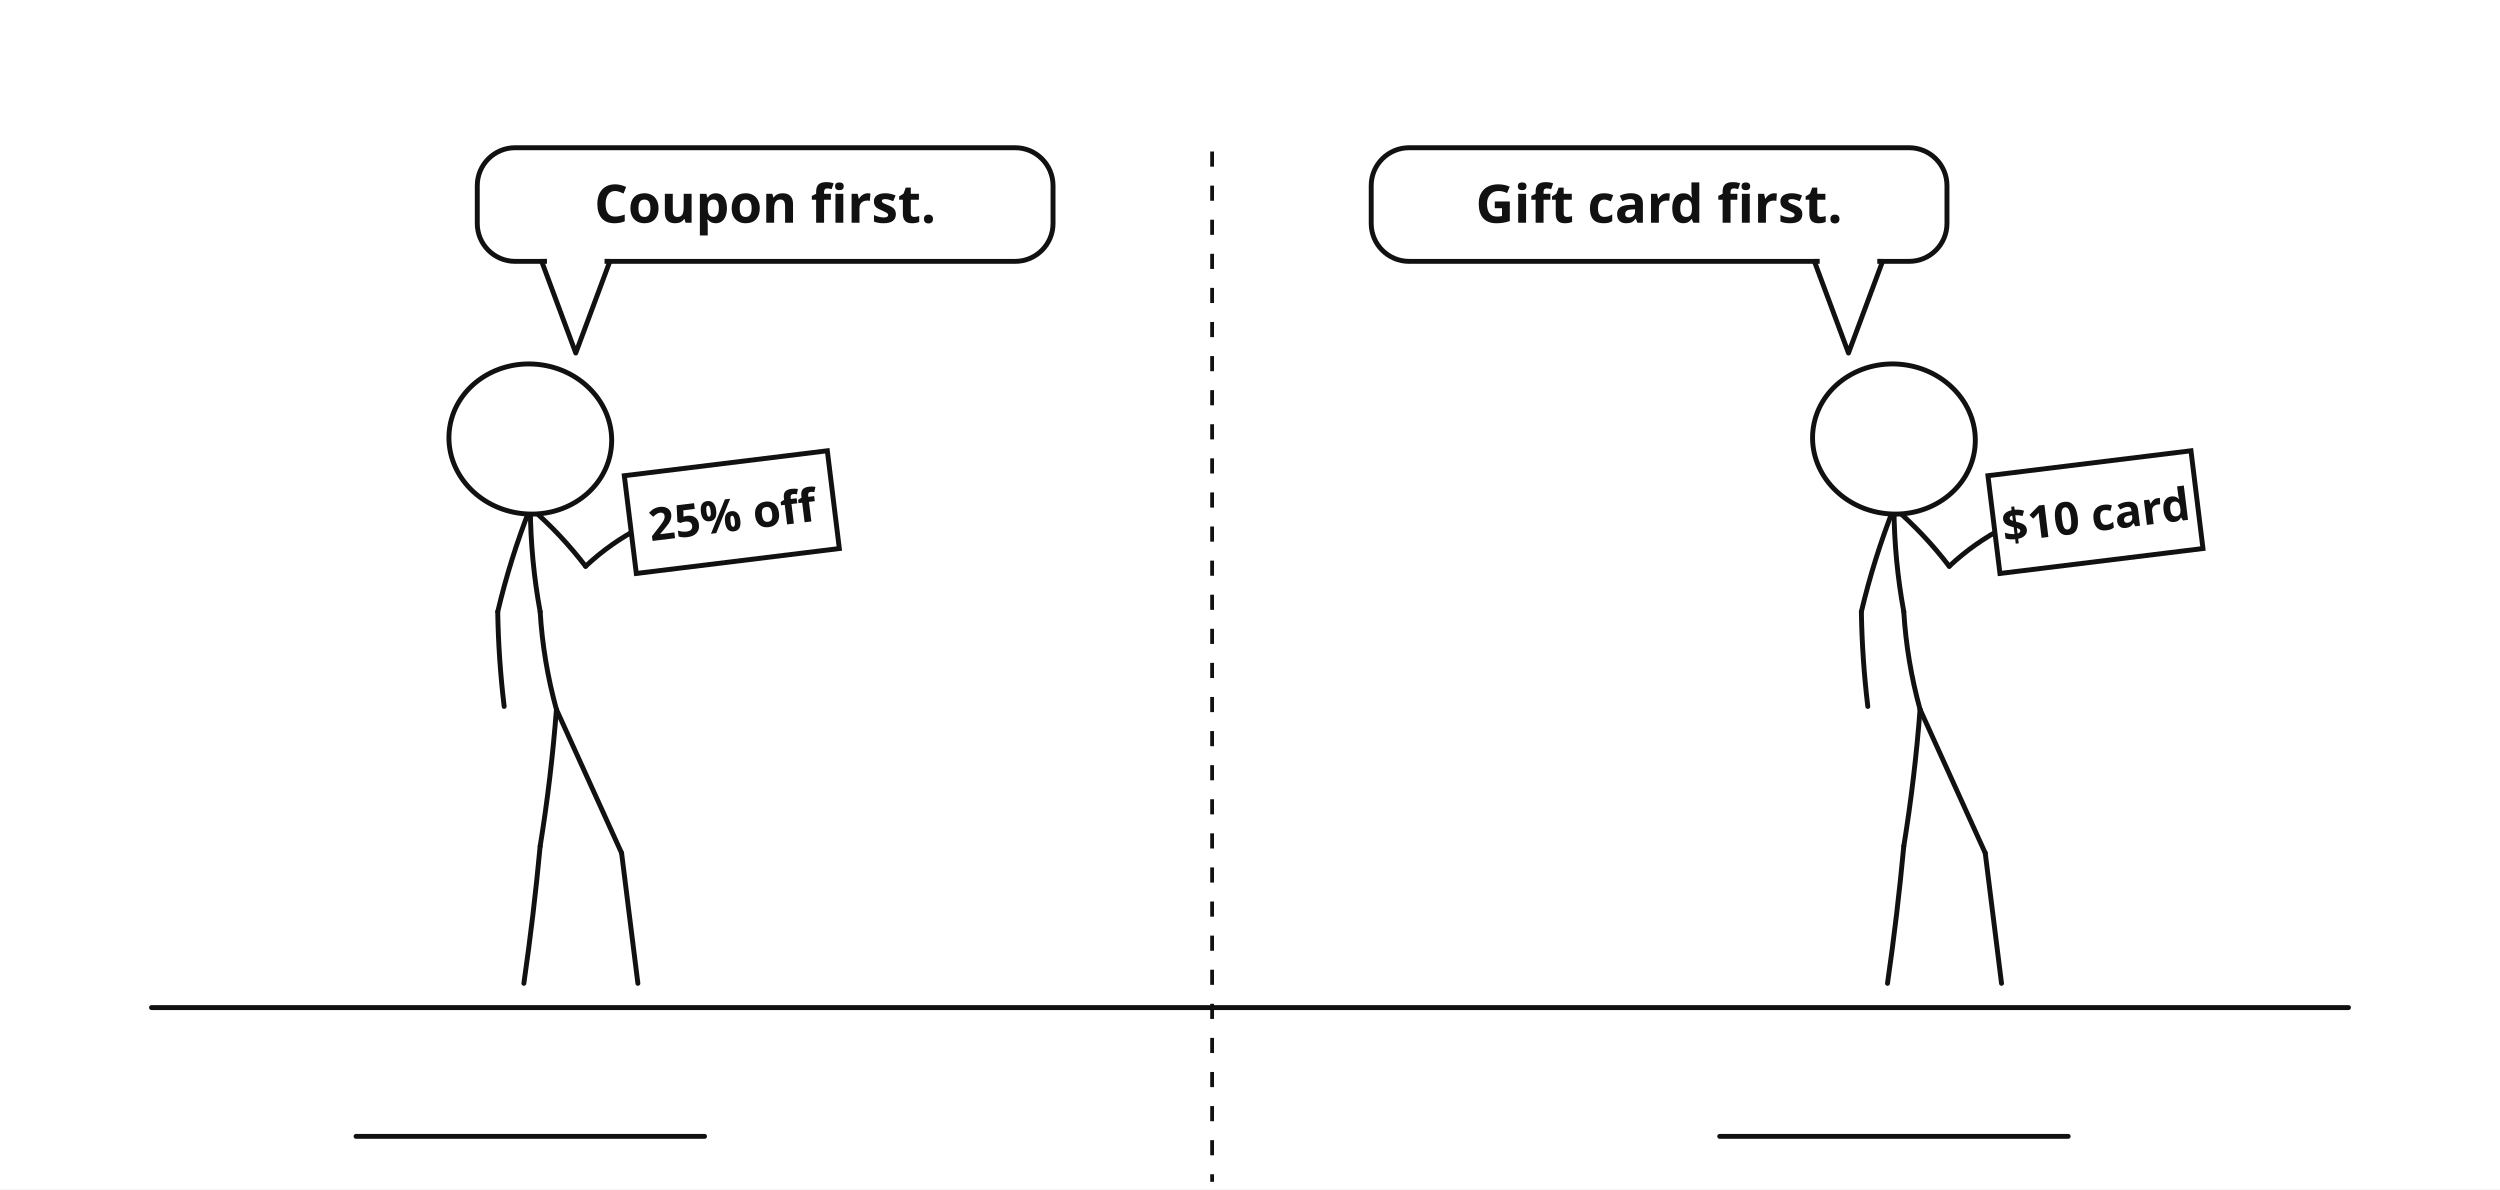
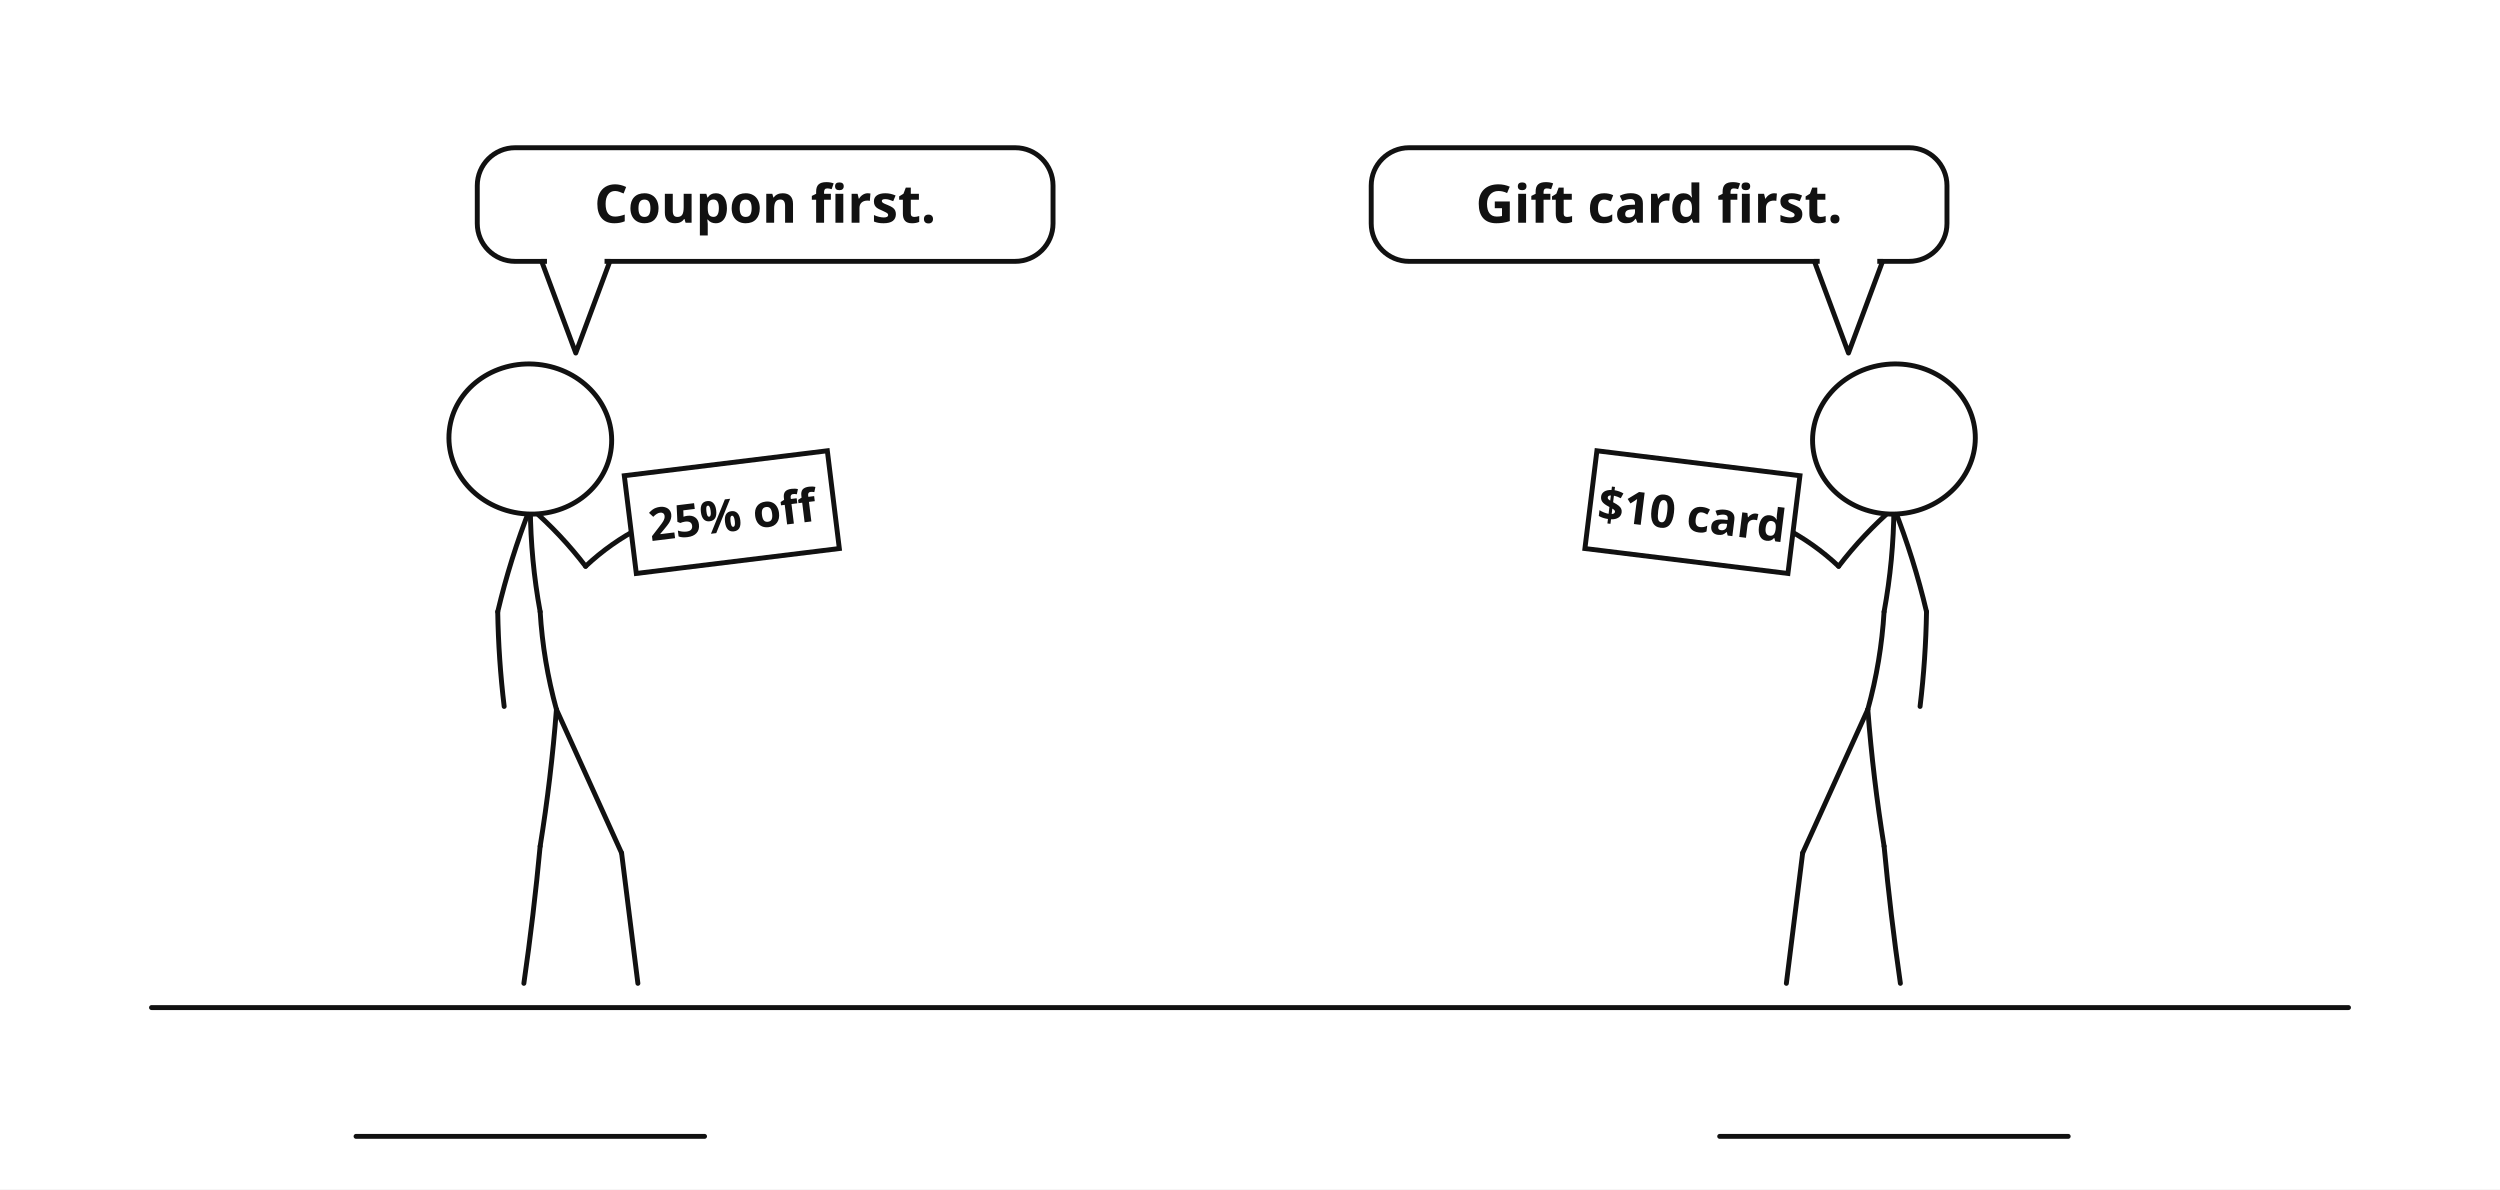
<svg xmlns="http://www.w3.org/2000/svg" width="660" height="314" viewBox="0 0 660 314" role="img" aria-label="The same item bought two ways: coupon first costs $20, gift card first costs $22.50">
  <rect width="660" height="314" fill="#fff" />
  <g transform="translate(0,14)">
    <path d="M140.0,120.0 Q140.1,133.9 142.6,147.5" fill="none" stroke="#111" stroke-width="1.3" stroke-linecap="round" />
    <path d="M142.6,147.5 Q143.4,160.6 146.9,173.3" fill="none" stroke="#111" stroke-width="1.3" stroke-linecap="round" />
    <path d="M146.9,173.3 Q145.5,191.5 142.6,209.4" fill="none" stroke="#111" stroke-width="1.3" stroke-linecap="round" />
    <path d="M142.6,209.4 Q140.9,227.6 138.3,245.6" fill="none" stroke="#111" stroke-width="1.3" stroke-linecap="round" />
    <line x1="146.9" y1="173.3" x2="164.1" y2="211.2" stroke="#111" stroke-width="1.3" stroke-linecap="round" />
    <line x1="164.1" y1="211.2" x2="168.4" y2="245.6" stroke="#111" stroke-width="1.3" stroke-linecap="round" />
    <path d="M140.0,120.0 Q134.7,133.5 131.4,147.5" fill="none" stroke="#111" stroke-width="1.3" stroke-linecap="round" />
    <path d="M131.4,147.5 Q131.6,160.0 133.1,172.5" fill="none" stroke="#111" stroke-width="1.3" stroke-linecap="round" />
    <path d="M140.0,120.0 Q148.1,127.0 154.6,135.5" fill="none" stroke="#111" stroke-width="1.3" stroke-linecap="round" />
    <path d="M154.6,135.5 Q161.2,129.3 169.2,125.2" fill="none" stroke="#111" stroke-width="1.3" stroke-linecap="round" />
    <ellipse cx="140.0" cy="101.9" rx="21.5" ry="19.8" transform="rotate(6 140.0 101.9)" fill="#fff" stroke="#111" stroke-width="1.3" />
    <rect x="126.0" y="25.0" width="152" height="30" rx="10" fill="#fff" stroke="#111" stroke-width="1.3" />
    <path d="M143.0,55.0 L152.0,79.2 L161.0,55.0 Z" fill="#fff" stroke="#111" stroke-width="1.3" stroke-linejoin="round" />
    <line x1="144.4" y1="55.0" x2="159.6" y2="55.0" stroke="#fff" stroke-width="2.5" />
    <text x="202.0" y="44.8" font-family="'Open Sans',Helvetica,Arial,sans-serif" font-size="14" font-weight="bold" text-anchor="middle" fill="#111">Coupon first.</text>
    <g transform="rotate(-7 193.2 121.2)">
      <rect x="166.2" y="108.2" width="54" height="26" fill="#fff" stroke="#111" stroke-width="1.3" />
      <text x="193.2" y="126.2" font-family="'Open Sans',Helvetica,Arial,sans-serif" font-size="12" font-weight="bold" text-anchor="middle" fill="#111">25% off</text>
    </g>
    <line x1="94.0" y1="286.0" x2="186.0" y2="286.0" stroke="#111" stroke-width="1.3" stroke-linecap="round" />
-     <path d="M500.0,120.0 Q500.1,133.9 502.6,147.5" fill="none" stroke="#111" stroke-width="1.3" stroke-linecap="round" />
-     <path d="M502.6,147.5 Q503.4,160.6 506.9,173.3" fill="none" stroke="#111" stroke-width="1.3" stroke-linecap="round" />
-     <path d="M506.9,173.3 Q505.5,191.5 502.6,209.4" fill="none" stroke="#111" stroke-width="1.3" stroke-linecap="round" />
-     <path d="M502.6,209.4 Q500.9,227.6 498.3,245.6" fill="none" stroke="#111" stroke-width="1.3" stroke-linecap="round" />
-     <line x1="506.9" y1="173.3" x2="524.1" y2="211.2" stroke="#111" stroke-width="1.3" stroke-linecap="round" />
-     <line x1="524.1" y1="211.2" x2="528.4" y2="245.6" stroke="#111" stroke-width="1.3" stroke-linecap="round" />
-     <path d="M500.0,120.0 Q494.7,133.5 491.4,147.5" fill="none" stroke="#111" stroke-width="1.3" stroke-linecap="round" />
-     <path d="M491.4,147.5 Q491.6,160.0 493.1,172.5" fill="none" stroke="#111" stroke-width="1.3" stroke-linecap="round" />
-     <path d="M500.0,120.0 Q508.1,127.0 514.6,135.5" fill="none" stroke="#111" stroke-width="1.3" stroke-linecap="round" />
-     <path d="M514.6,135.5 Q521.2,129.3 529.2,125.2" fill="none" stroke="#111" stroke-width="1.3" stroke-linecap="round" />
-     <ellipse cx="500.0" cy="101.9" rx="21.5" ry="19.8" transform="rotate(6 500.0 101.9)" fill="#fff" stroke="#111" stroke-width="1.3" />
+     <path d="M500.0,120.0 Q499.9,133.9 497.4,147.5" fill="none" stroke="#111" stroke-width="1.3" stroke-linecap="round" />
+     <path d="M497.4,147.5 Q496.6,160.6 493.1,173.3" fill="none" stroke="#111" stroke-width="1.3" stroke-linecap="round" />
+     <path d="M493.1,173.3 Q494.5,191.5 497.4,209.4" fill="none" stroke="#111" stroke-width="1.3" stroke-linecap="round" />
+     <path d="M497.4,209.4 Q499.1,227.6 501.7,245.6" fill="none" stroke="#111" stroke-width="1.3" stroke-linecap="round" />
+     <line x1="493.1" y1="173.3" x2="475.9" y2="211.2" stroke="#111" stroke-width="1.3" stroke-linecap="round" />
+     <line x1="475.9" y1="211.2" x2="471.6" y2="245.6" stroke="#111" stroke-width="1.3" stroke-linecap="round" />
+     <path d="M500.0,120.0 Q505.3,133.5 508.6,147.5" fill="none" stroke="#111" stroke-width="1.3" stroke-linecap="round" />
+     <path d="M508.6,147.5 Q508.4,160.0 506.9,172.5" fill="none" stroke="#111" stroke-width="1.3" stroke-linecap="round" />
+     <path d="M500.0,120.0 Q491.9,127.0 485.4,135.5" fill="none" stroke="#111" stroke-width="1.3" stroke-linecap="round" />
+     <path d="M485.4,135.5 Q478.8,129.3 470.8,125.2" fill="none" stroke="#111" stroke-width="1.3" stroke-linecap="round" />
+     <ellipse cx="500.0" cy="101.9" rx="21.5" ry="19.8" transform="rotate(-6 500.0 101.9)" fill="#fff" stroke="#111" stroke-width="1.3" />
    <rect x="362.0" y="25.0" width="152" height="30" rx="10" fill="#fff" stroke="#111" stroke-width="1.3" />
    <path d="M479.0,55.0 L488.0,79.2 L497.0,55.0 Z" fill="#fff" stroke="#111" stroke-width="1.3" stroke-linejoin="round" />
    <line x1="480.4" y1="55.0" x2="495.6" y2="55.0" stroke="#fff" stroke-width="2.5" />
    <text x="438.0" y="44.8" font-family="'Open Sans',Helvetica,Arial,sans-serif" font-size="14" font-weight="bold" text-anchor="middle" fill="#111">Gift card first.</text>
-     <g transform="rotate(-7 553.2 121.2)">
-       <rect x="526.2" y="108.2" width="54" height="26" fill="#fff" stroke="#111" stroke-width="1.3" />
-       <text x="553.2" y="126.2" font-family="'Open Sans',Helvetica,Arial,sans-serif" font-size="12" font-weight="bold" text-anchor="middle" fill="#111">$10 card</text>
+     <g transform="rotate(7 446.8 121.2)">
+       <rect x="419.8" y="108.2" width="54" height="26" fill="#fff" stroke="#111" stroke-width="1.3" />
+       <text x="446.8" y="126.2" font-family="'Open Sans',Helvetica,Arial,sans-serif" font-size="12" font-weight="bold" text-anchor="middle" fill="#111">$10 card</text>
    </g>
    <line x1="454.0" y1="286.0" x2="546.0" y2="286.0" stroke="#111" stroke-width="1.3" stroke-linecap="round" />
    <line x1="40.0" y1="252.0" x2="620.0" y2="252.0" stroke="#111" stroke-width="1.3" stroke-linecap="round" />
-     <path d="M320,26 L320,298" fill="none" stroke="#111" stroke-width="1.0" stroke-dasharray="4 5" />
  </g>
</svg>
